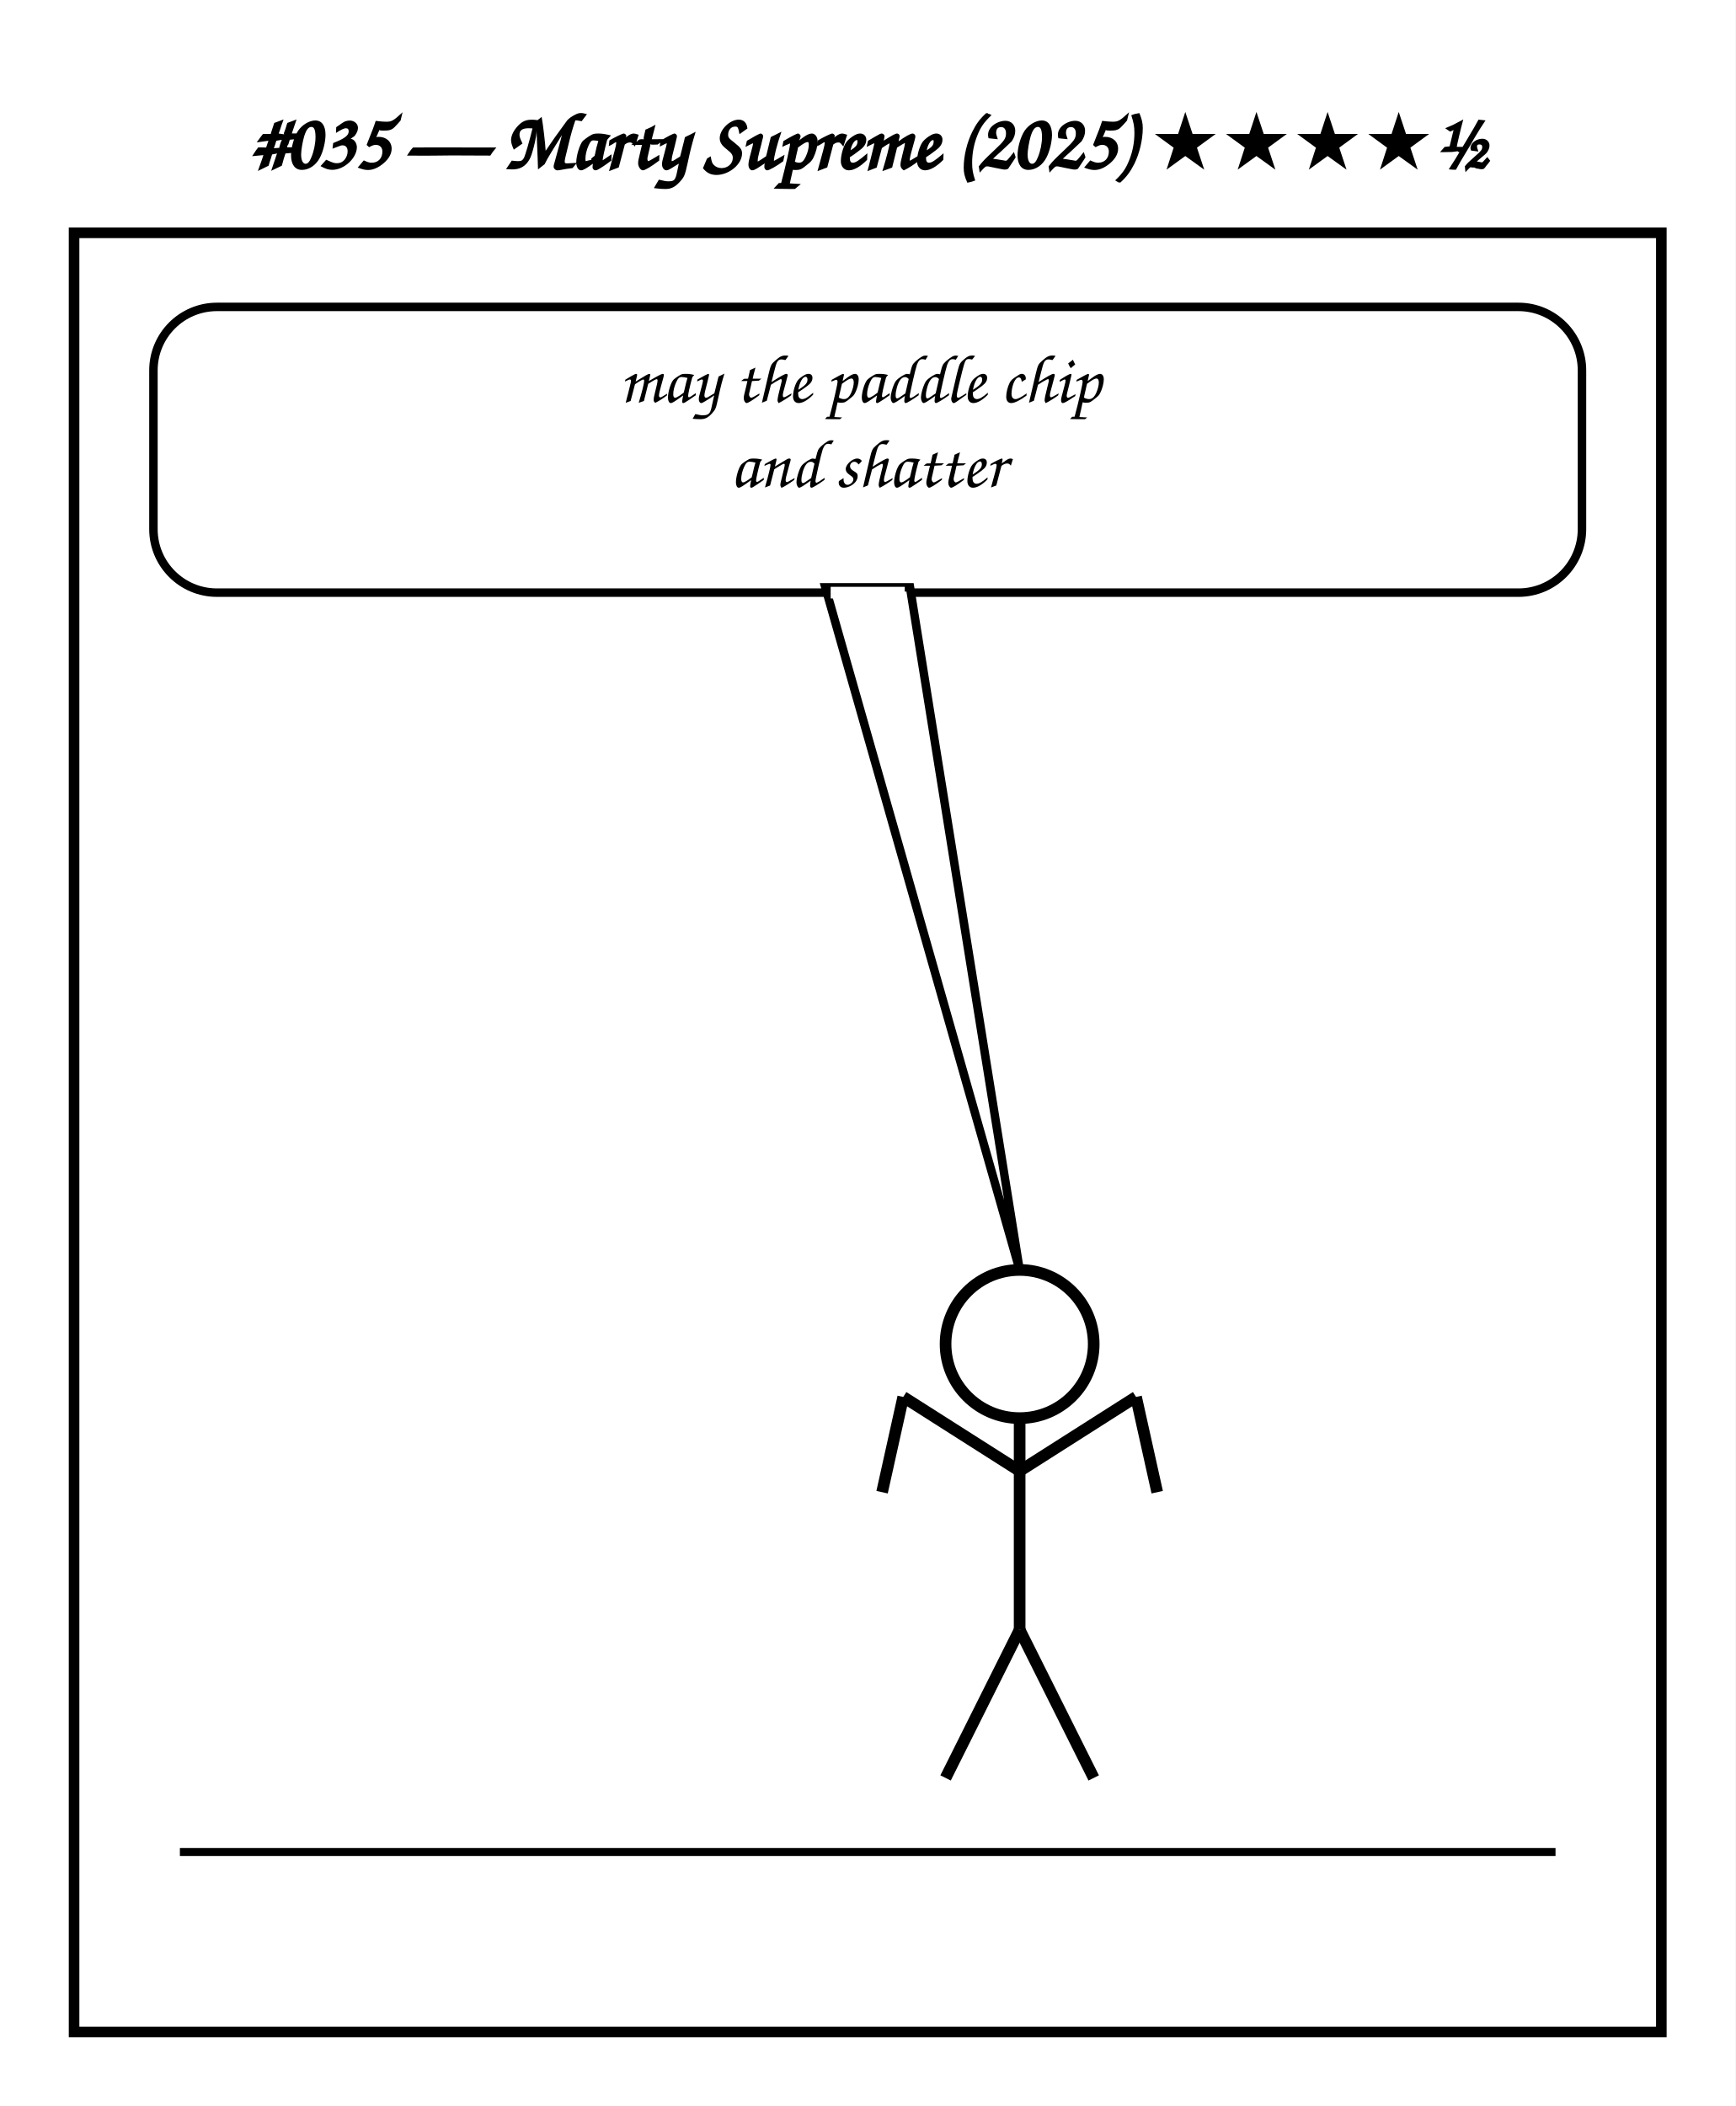
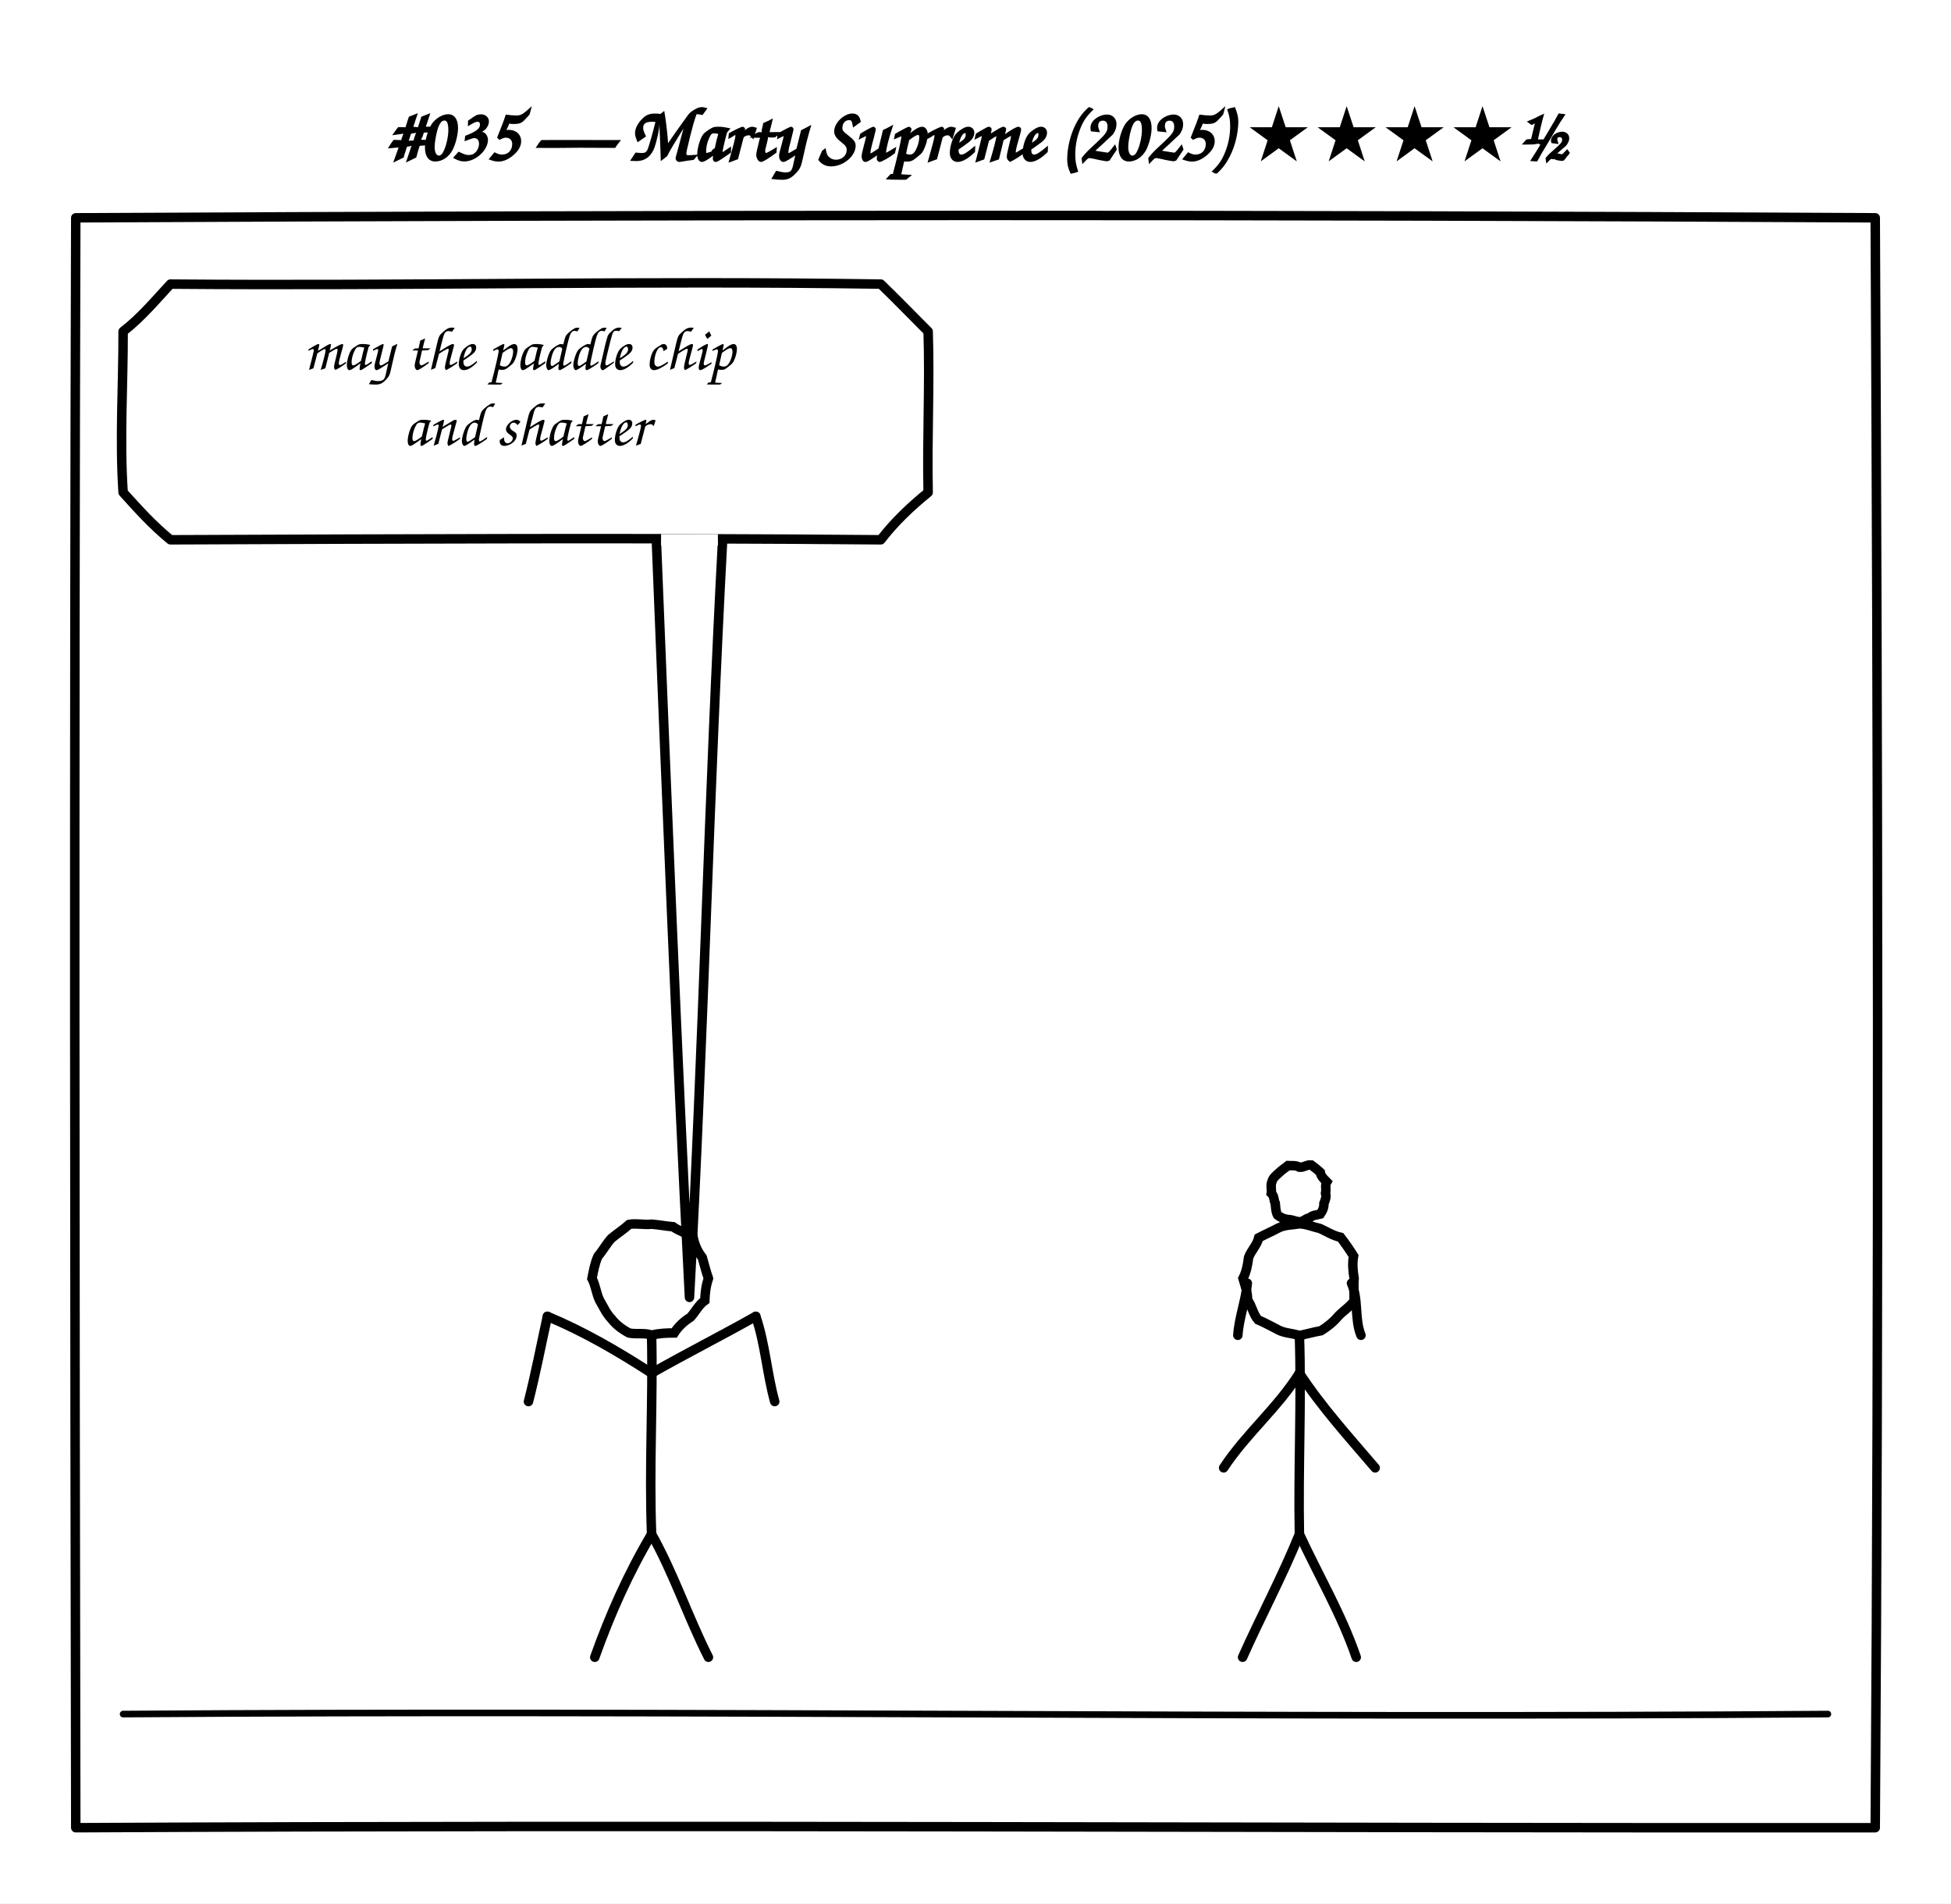
- <svg xmlns="http://www.w3.org/2000/svg" viewBox="0 0 328 398" width="328" height="398" role="img" aria-label="#035 — Marty Supreme (2025)">
+ <svg xmlns="http://www.w3.org/2000/svg" viewBox="0 0 412 402" width="412" height="402" role="img" aria-label="#035 — Marty Supreme (2025)">
  <rect width="100%" height="100%" fill="white" />
-   <text x="164.0" y="32" text-anchor="middle" font-family="Comic Neue, Comic Sans MS, cursive" font-size="15" font-weight="700" fill="black">#035 — Marty Supreme (2025) ★★★★½</text>
+   <text x="206.0" y="34" text-anchor="middle" font-family="Comic Neue, Comic Sans MS, cursive" font-size="16" font-weight="700" fill="black">#035 — Marty Supreme (2025) ★★★★½</text>
  <g class="panel">
-     <rect x="14" y="44" width="300" height="340" fill="white" stroke="black" stroke-width="2" />
-     <rect x="29" y="58" width="270" height="54" rx="12" ry="12" fill="white" stroke="black" stroke-width="1.6" />
-     <polygon points="156.0,111 172.0,111 192.716,240" fill="white" stroke="black" stroke-width="1.6" />
-     <line x1="157.0" y1="112" x2="171.0" y2="112" stroke="white" stroke-width="2.2" />
-     <text x="164.0" y="76" text-anchor="middle" font-family="Comic Neue, Comic Sans MS, cursive" font-size="13" fill="black">
-       <tspan x="164.0" dy="0">may the paddle chip</tspan>
-       <tspan x="164.0" dy="16">and shatter</tspan>
+     <path d="M 16.00 46.00 C 142.67 45.35, 269.33 45.31, 396.00 46.00 C 396.57 159.33, 396.77 272.67, 396.00 386.00 C 269.33 386.11, 142.67 385.35, 16.00 386.00 C 15.79 272.67, 15.65 159.33, 16.00 46.00" fill="none" stroke="black" stroke-width="2.0" stroke-linecap="round" stroke-linejoin="round" />
+     <path d="M 26.00 362.00 C 146.00 361.15, 266.00 362.90, 386.00 362.00" fill="none" stroke="black" stroke-width="1.4" stroke-linecap="round" />
+     <path d="M 149.61 270.00 C 149.07 271.51, 148.90 273.07, 148.84 274.66 C 147.53 275.58, 146.86 277.06, 145.80 278.20 C 144.42 279.06, 143.26 280.14, 142.37 281.51 C 140.76 281.51, 139.17 281.58, 137.60 281.96 C 136.05 281.42, 134.40 281.84, 132.83 281.52 C 131.39 280.75, 130.10 279.80, 129.10 278.50 C 128.00 277.36, 127.38 275.90, 126.59 274.56 C 125.90 273.10, 125.77 271.44, 125.01 270.00 C 125.33 268.41, 125.60 266.80, 126.28 265.31 C 127.31 264.11, 128.05 262.69, 129.12 261.52 C 130.35 260.51, 131.69 259.64, 132.87 258.58 C 134.44 258.31, 136.02 258.72, 137.60 258.54 C 139.12 258.65, 140.61 258.96, 142.12 259.08 C 143.43 260.00, 144.98 260.46, 146.35 261.25 C 146.68 262.84, 147.28 264.29, 148.30 265.57 C 148.74 267.04, 149.08 268.55, 149.61 270.00" fill="none" stroke="black" stroke-width="2.0" stroke-linecap="round" />
+     <path d="M 137.60 282.00 C 137.92 296.00, 137.06 310.00, 137.60 324.00" fill="none" stroke="black" stroke-width="2.0" stroke-linecap="round" />
+     <path d="M 137.60 290.00 C 130.57 285.45, 123.35 281.24, 115.60 278.00" fill="none" stroke="black" stroke-width="2.0" stroke-linecap="round" />
+     <path d="M 115.60 278.00 C 114.27 284.00, 113.13 290.04, 111.60 296.00" fill="none" stroke="black" stroke-width="2.0" stroke-linecap="round" />
+     <path d="M 137.60 290.00 C 144.86 285.87, 152.32 282.11, 159.60 278.00" fill="none" stroke="black" stroke-width="2.0" stroke-linecap="round" />
+     <path d="M 159.60 278.00 C 161.60 283.85, 161.95 290.07, 163.60 296.00" fill="none" stroke="black" stroke-width="2.0" stroke-linecap="round" />
+     <path d="M 137.60 324.00 C 132.70 332.25, 128.82 340.97, 125.60 350.00" fill="none" stroke="black" stroke-width="2.0" stroke-linecap="round" />
+     <path d="M 137.60 324.00 C 142.29 332.35, 145.28 341.48, 149.60 350.00" fill="none" stroke="black" stroke-width="2.0" stroke-linecap="round" />
+     <path d="M 285.96 270.00 C 285.80 271.59, 286.01 273.19, 285.94 274.78 C 284.97 276.07, 283.56 276.91, 282.49 278.09 C 281.49 279.28, 280.28 280.21, 278.97 281.04 C 277.43 281.31, 275.93 281.74, 274.40 282.07 C 272.94 281.54, 271.31 281.60, 269.91 280.85 C 268.50 280.14, 267.13 279.34, 265.66 278.74 C 264.60 277.51, 264.41 275.82, 263.45 274.54 C 263.49 272.95, 262.93 271.49, 262.49 270.00 C 263.21 268.61, 263.48 267.09, 263.67 265.56 C 264.22 264.09, 265.45 262.97, 265.81 261.41 C 267.18 260.68, 268.61 260.07, 269.98 259.33 C 271.38 258.65, 272.92 258.72, 274.40 258.46 C 275.92 258.50, 277.31 259.14, 278.77 259.46 C 280.19 260.12, 281.53 260.97, 283.09 261.31 C 284.08 262.58, 284.99 263.90, 285.84 265.26 C 285.55 266.85, 285.70 268.43, 285.96 270.00" fill="none" stroke="black" stroke-width="2.0" stroke-linecap="round" />
+     <path d="M 279.90 252.00 C 280.17 252.77, 279.85 253.46, 279.58 254.15 C 279.61 255.00, 279.29 255.73, 278.81 256.41 C 278.04 256.62, 277.18 256.58, 276.56 257.22 C 275.76 257.25, 275.24 258.07, 274.40 258.02 C 273.61 257.98, 272.89 257.58, 272.10 257.56 C 271.23 257.49, 270.46 257.16, 269.78 256.62 C 269.38 255.83, 269.39 254.96, 269.30 254.11 C 268.96 253.43, 269.10 252.56, 268.46 252.00 C 268.57 251.20, 268.27 250.38, 268.59 249.59 C 268.80 248.73, 269.48 248.24, 270.09 247.69 C 270.66 247.10, 271.37 246.69, 271.99 246.17 C 272.80 246.22, 273.64 246.05, 274.40 246.51 C 275.28 246.61, 276.00 245.93, 276.88 246.02 C 277.54 246.52, 278.20 247.02, 278.81 247.59 C 278.95 248.48, 279.60 249.02, 280.18 249.61 C 279.73 250.36, 280.16 251.22, 279.90 252.00" fill="none" stroke="black" stroke-width="2.0" stroke-linecap="round" />
+     <path d="M 263.40 271.00 C 263.06 274.73, 261.65 278.26, 261.40 282.00" fill="none" stroke="black" stroke-width="2.0" stroke-linecap="round" />
+     <path d="M 285.40 271.00 C 286.96 274.50, 285.98 278.47, 287.40 282.00" fill="none" stroke="black" stroke-width="2.0" stroke-linecap="round" />
+     <path d="M 274.40 282.00 C 274.87 296.00, 274.13 310.00, 274.40 324.00" fill="none" stroke="black" stroke-width="2.0" stroke-linecap="round" />
+     <path d="M 274.40 290.00 C 269.85 297.29, 263.10 302.83, 258.40 310.00" fill="none" stroke="black" stroke-width="2.0" stroke-linecap="round" />
+     <path d="M 274.40 290.00 C 279.11 297.17, 284.85 303.50, 290.40 310.00" fill="none" stroke="black" stroke-width="2.0" stroke-linecap="round" />
+     <path d="M 274.40 324.00 C 270.82 332.86, 266.29 341.28, 262.40 350.00" fill="none" stroke="black" stroke-width="2.0" stroke-linecap="round" />
+     <path d="M 274.40 324.00 C 278.40 332.67, 283.29 340.92, 286.40 350.00" fill="none" stroke="black" stroke-width="2.0" stroke-linecap="round" />
+     <path d="M 36.00 60.00 C 86.00 60.42, 136.00 59.23, 186.00 60.00 C 189.39 63.27, 192.66 66.67, 196.00 70.00 C 196.37 81.33, 195.75 92.67, 196.00 104.00 C 192.33 106.99, 188.90 110.23, 186.00 114.00 C 136.00 113.56, 86.00 113.81, 36.00 114.00 C 32.32 111.01, 29.16 107.51, 26.00 104.00 C 25.24 92.67, 26.03 81.33, 26.00 70.00 C 29.76 67.10, 32.79 63.46, 36.00 60.00" fill="white" stroke="black" stroke-width="2.0" stroke-linecap="round" stroke-linejoin="round" />
+     <path d="M 138.60 114.00 C 140.75 167.34, 142.86 220.68, 145.60 274.00 C 148.51 220.69, 149.73 167.31, 152.60 114.00" fill="white" stroke="black" stroke-width="2.0" stroke-linecap="round" stroke-linejoin="round" />
+     <line x1="139.6" y1="114" x2="151.6" y2="114" stroke="white" stroke-width="2.4" />
+     <text x="111.0" y="78.0" text-anchor="middle" font-family="Comic Neue, Comic Sans MS, cursive" font-size="13" fill="black">
+       <tspan x="111.0" dy="0">may the paddle chip</tspan>
+       <tspan x="111.0" dy="16">and shatter</tspan>
    </text>
-     <circle cx="192.716" cy="254" r="14" fill="none" stroke="black" stroke-width="2.2" />
-     <line x1="192.716" y1="268" x2="192.716" y2="308" stroke="black" stroke-width="2.2" />
-     <line x1="192.716" y1="278" x2="170.716" y2="264" stroke="black" stroke-width="2.2" />
-     <line x1="170.716" y1="264" x2="166.716" y2="282" stroke="black" stroke-width="2.2" />
-     <line x1="192.716" y1="278" x2="214.716" y2="264" stroke="black" stroke-width="2.2" />
-     <line x1="214.716" y1="264" x2="218.716" y2="282" stroke="black" stroke-width="2.2" />
-     <line x1="192.716" y1="308" x2="178.716" y2="336" stroke="black" stroke-width="2.2" />
-     <line x1="192.716" y1="308" x2="206.716" y2="336" stroke="black" stroke-width="2.2" />
-     <line x1="34" y1="350" x2="294" y2="350" stroke="black" stroke-width="1.5" />
  </g>
</svg>
